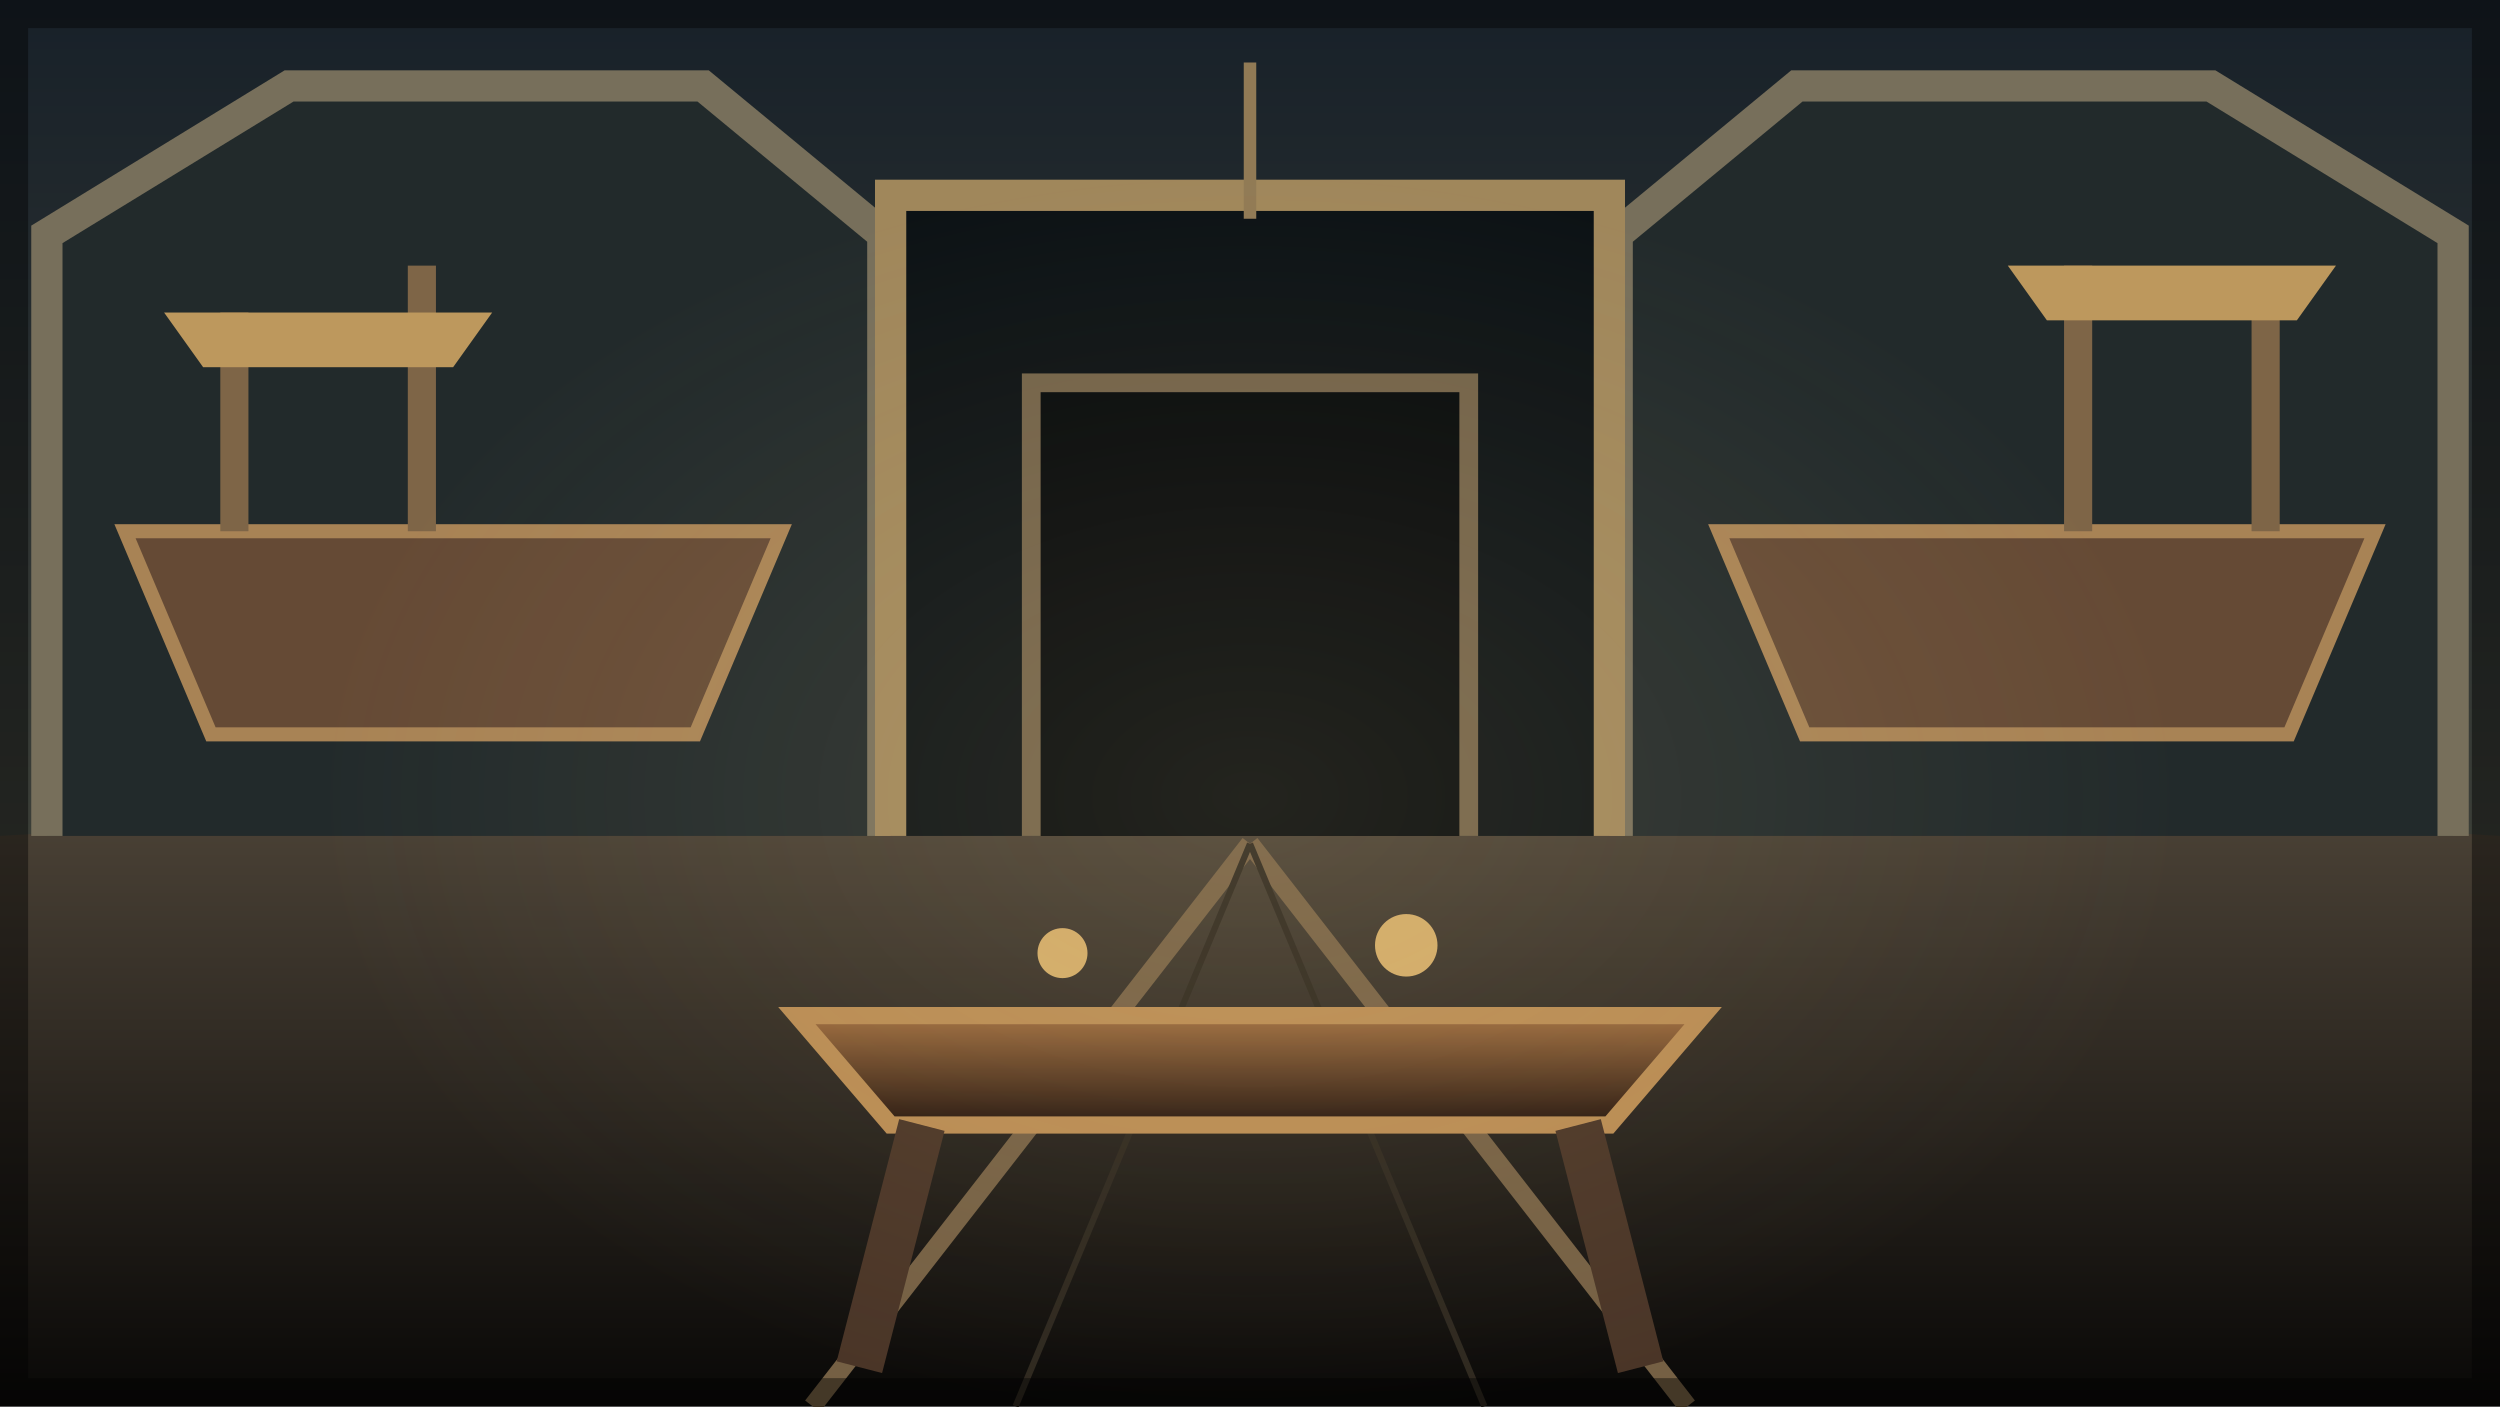
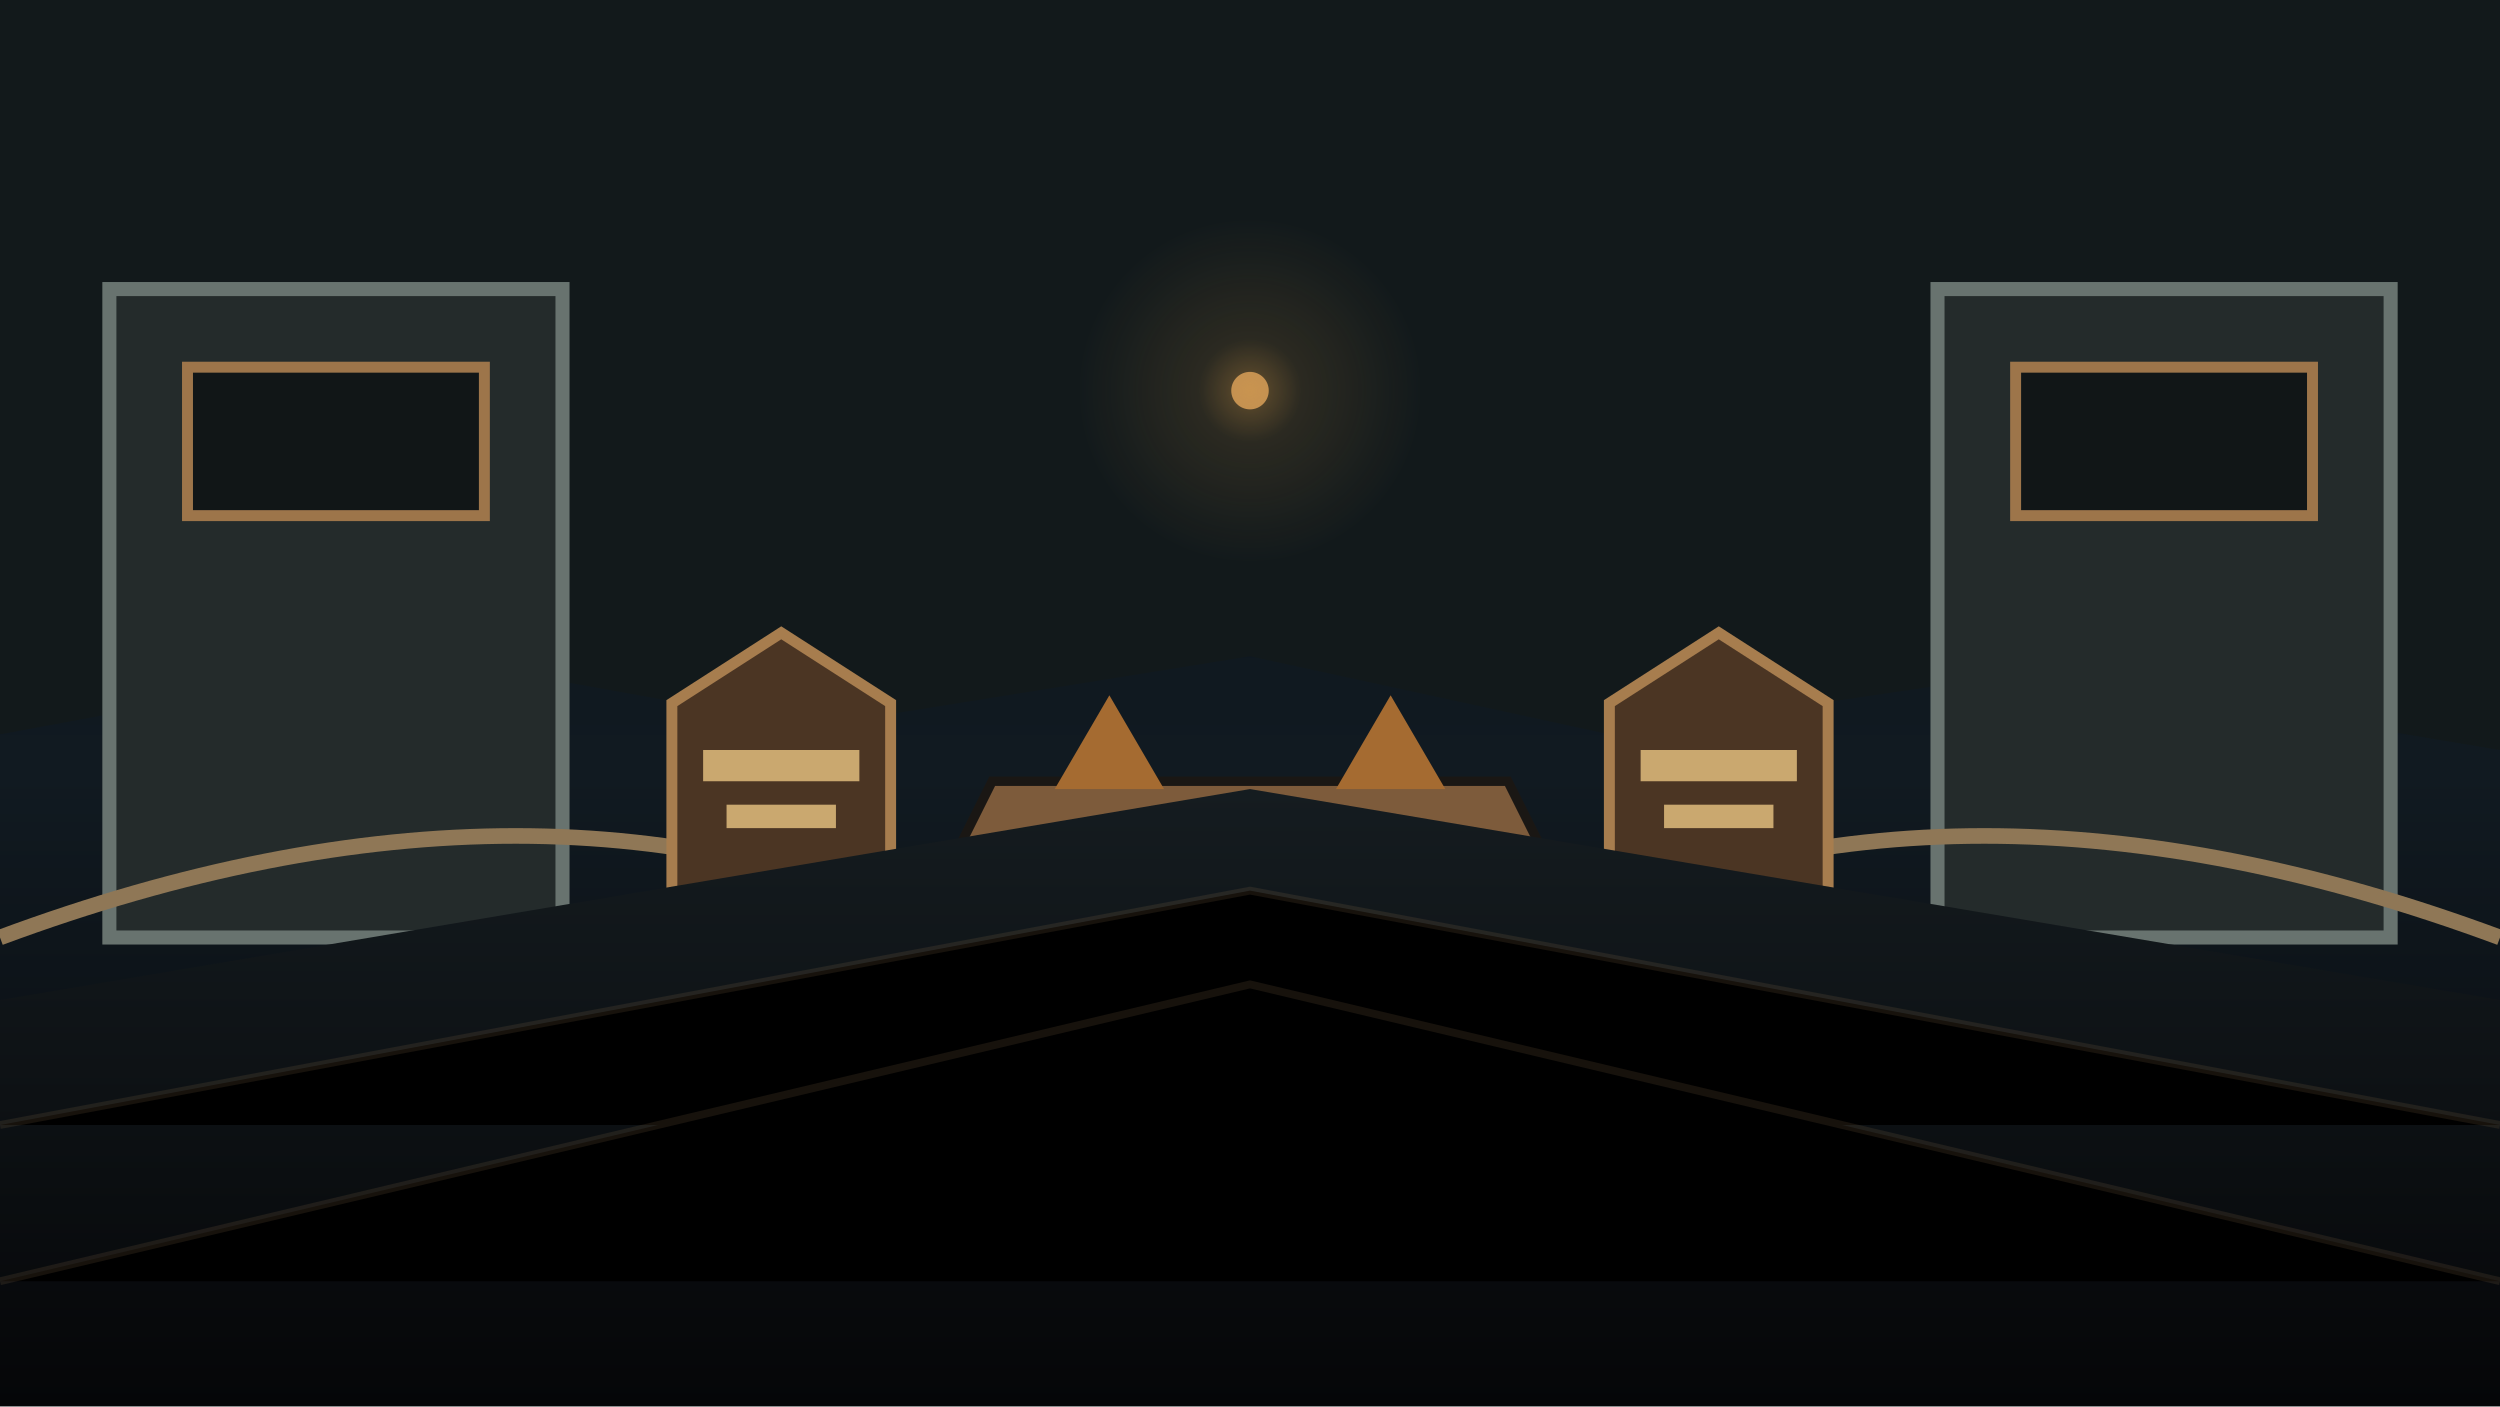
<svg xmlns="http://www.w3.org/2000/svg" viewBox="0 0 1600 900">
  <defs>
-     <linearGradient id="w" x2="0" y2="1">
-       <stop stop-color="#182129" />
-       <stop offset=".7" stop-color="#41433a" />
-       <stop offset="1" stop-color="#080a0d" />
+     <linearGradient id="bg" x2="0" y2="1">
+       <stop stop-color="#071019" />
+       <stop offset=".55" stop-color="#111a21" />
+       <stop offset="1" stop-color="#05070a" />
    </linearGradient>
-     <linearGradient id="f" x2="0" y2="1">
-       <stop stop-color="#4c4337" />
-       <stop offset="1" stop-color="#090807" />
+     <linearGradient id="floor" x2="0" y2="1">
+       <stop stop-color="#151c20" />
+       <stop offset="1" stop-color="#050608" />
    </linearGradient>
-     <linearGradient id="m" x2="0" y2="1">
-       <stop stop-color="#9b6a3d" />
-       <stop offset="1" stop-color="#24150e" />
+     <linearGradient id="wood" x2="0" y2="1">
+       <stop stop-color="#33261c" />
+       <stop offset=".45" stop-color="#17120f" />
+       <stop offset="1" stop-color="#080708" />
    </linearGradient>
-     <radialGradient id="gl">
-       <stop stop-color="#ffe0a0" stop-opacity=".55" />
-       <stop offset="1" stop-color="#ffe0a0" stop-opacity="0" />
+     <linearGradient id="metal" x2="0" y2="1">
+       <stop stop-color="#66717a" />
+       <stop offset=".45" stop-color="#252d32" />
+       <stop offset="1" stop-color="#090b0d" />
+     </linearGradient>
+     <radialGradient id="glow">
+       <stop stop-color="#e2a24a" stop-opacity=".8" />
+       <stop offset=".3" stop-color="#e2a24a" stop-opacity=".24" />
+       <stop offset="1" stop-color="#e2a24a" stop-opacity="0" />
    </radialGradient>
-     <filter id="s">
+     <filter id="shadow">
+       <feGaussianBlur stdDeviation="16" />
+     </filter>
+     <filter id="soft">
+       <feGaussianBlur stdDeviation="5" />
+     </filter>
+     <filter id="glowf">
      <feGaussianBlur stdDeviation="10" />
    </filter>
+     <pattern id="brick" width="90" height="42" patternUnits="userSpaceOnUse">
+       <path d="M0 0H90M0 42H90M45 0V21M0 21H45M90 21H45" stroke="#8c7a67" stroke-opacity=".14" stroke-width="3" />
+     </pattern>
+     <pattern id="woodgrain" width="120" height="34" patternUnits="userSpaceOnUse">
+       <path d="M0 9C30 2 65 18 120 7M-20 28C30 18 75 38 140 25" fill="none" stroke="#c69a65" stroke-opacity=".09" stroke-width="3" />
+     </pattern>
  </defs>
-   <rect width="1600" height="900" fill="url(#w)" />
-   <path d="M0 535Q800 485 1600 535V900H0Z" fill="url(#f)" />
-   <path d="M30 535V150L185 55H450L565 150V535M1035 535V150L1150 55H1415L1570 150V535" fill="#222a2b" stroke="#776f5b" stroke-width="20" />
-   <path d="M570 535V125H1030V535" fill="#0c1215" stroke="#a0875b" stroke-width="20" />
-   <path d="M660 535V245H940V535" fill="#060a0c" stroke="#726249" stroke-width="12" />
-   <g fill="#654a35" stroke="#a88355" stroke-width="9">
-     <path d="M80 340H500L445 470H135Z" />
-     <path d="M1100 340H1520L1465 470H1155Z" />
+   <rect width="1600" height="900" fill="url(#bg)" />
+   <path d="M0 0H1600V480L1300 430L1030 470L800 420L520 465L270 420L0 470Z" fill="#12191b" />
+   <g fill="#242b2b" stroke="#68736f" stroke-width="9">
+     <path d="M70 600V185H360V600Z" />
+     <path d="M1240 600V185H1530V600Z" />
  </g>
-   <g stroke="#7e6547" stroke-width="18">
-     <path d="M150 340V200M270 340V170M1330 340V170M1450 340V200" />
+   <g fill="#111617" stroke="#9d754a" stroke-width="7">
+     <path d="M120 330V235H310V330Z" />
+     <path d="M1290 330V235H1480V330Z" />
  </g>
-   <g fill="#bd985d">
-     <path d="M105 200H315L290 235H130Z" />
-     <path d="M1285 170H1495L1470 205H1310Z" />
+   <g stroke="#8f7756" stroke-width="10" fill="none">
+     <path d="M0 600Q350 470 620 600Q800 685 980 600Q1250 470 1600 600" />
+     <path d="M0 670Q350 540 620 670Q800 755 980 670Q1250 540 1600 670" />
  </g>
-   <path d="M800 540L520 900M800 540L1080 900" stroke="#756044" stroke-width="12" />
-   <path d="M800 540L650 900M800 540L950 900" stroke="#2e281f" stroke-width="4" />
-   <path d="M510 650H1090L1030 720H570Z" fill="url(#m)" stroke="#b88b53" stroke-width="11" />
-   <path d="M590 720L550 875M1010 720L1050 875" stroke="#4a3527" stroke-width="30" />
-   <g fill="#d0aa67">
-     <circle cx="680" cy="610" r="16" />
-     <circle cx="900" cy="605" r="20" />
+   <g fill="#4b3523" stroke="#a77d4e" stroke-width="7">
+     <path d="M430 600V450L500 405L570 450V600Z" />
+     <path d="M1030 600V450L1100 405L1170 450V600Z" />
  </g>
-   <path d="M800 40V140" stroke="#917a55" stroke-width="8" />
-   <ellipse cx="800" cy="510" rx="600" ry="400" fill="url(#gl)" opacity=".22" />
-   <rect width="1600" height="900" fill="none" stroke="#000" stroke-width="36" stroke-opacity=".42" />
+   <g fill="#caa86f">
+     <rect x="450" y="480" width="100" height="20" />
+     <rect x="1050" y="480" width="100" height="20" />
+     <rect x="465" y="515" width="70" height="15" />
+     <rect x="1065" y="515" width="70" height="15" />
+   </g>
+   <g fill="#7d5b3b" stroke="#1a1714" stroke-width="6">
+     <path d="M585 600L635 500H965L1015 600Z" />
+     <circle cx="655" cy="595" r="42" />
+     <circle cx="945" cy="595" r="42" />
+   </g>
+   <g fill="#a56b31">
+     <path d="M675 505L710 445L745 505Z" />
+     <path d="M855 505L890 445L925 505Z" />
+   </g>
+   <path d="M0 640L800 505L1600 640V900H0Z" fill="url(#floor)" />
+   <path d="M0 720L800 570L1600 720M0 820L800 630L1600 820" stroke="#a98458" stroke-opacity=".14" stroke-width="5" />
+   <g fill="#b88a53">
+     <circle cx="800" cy="250" r="12" />
+     <circle cx="800" cy="250" r="110" fill="url(#glow)" opacity=".5" />
+   </g>
</svg>
